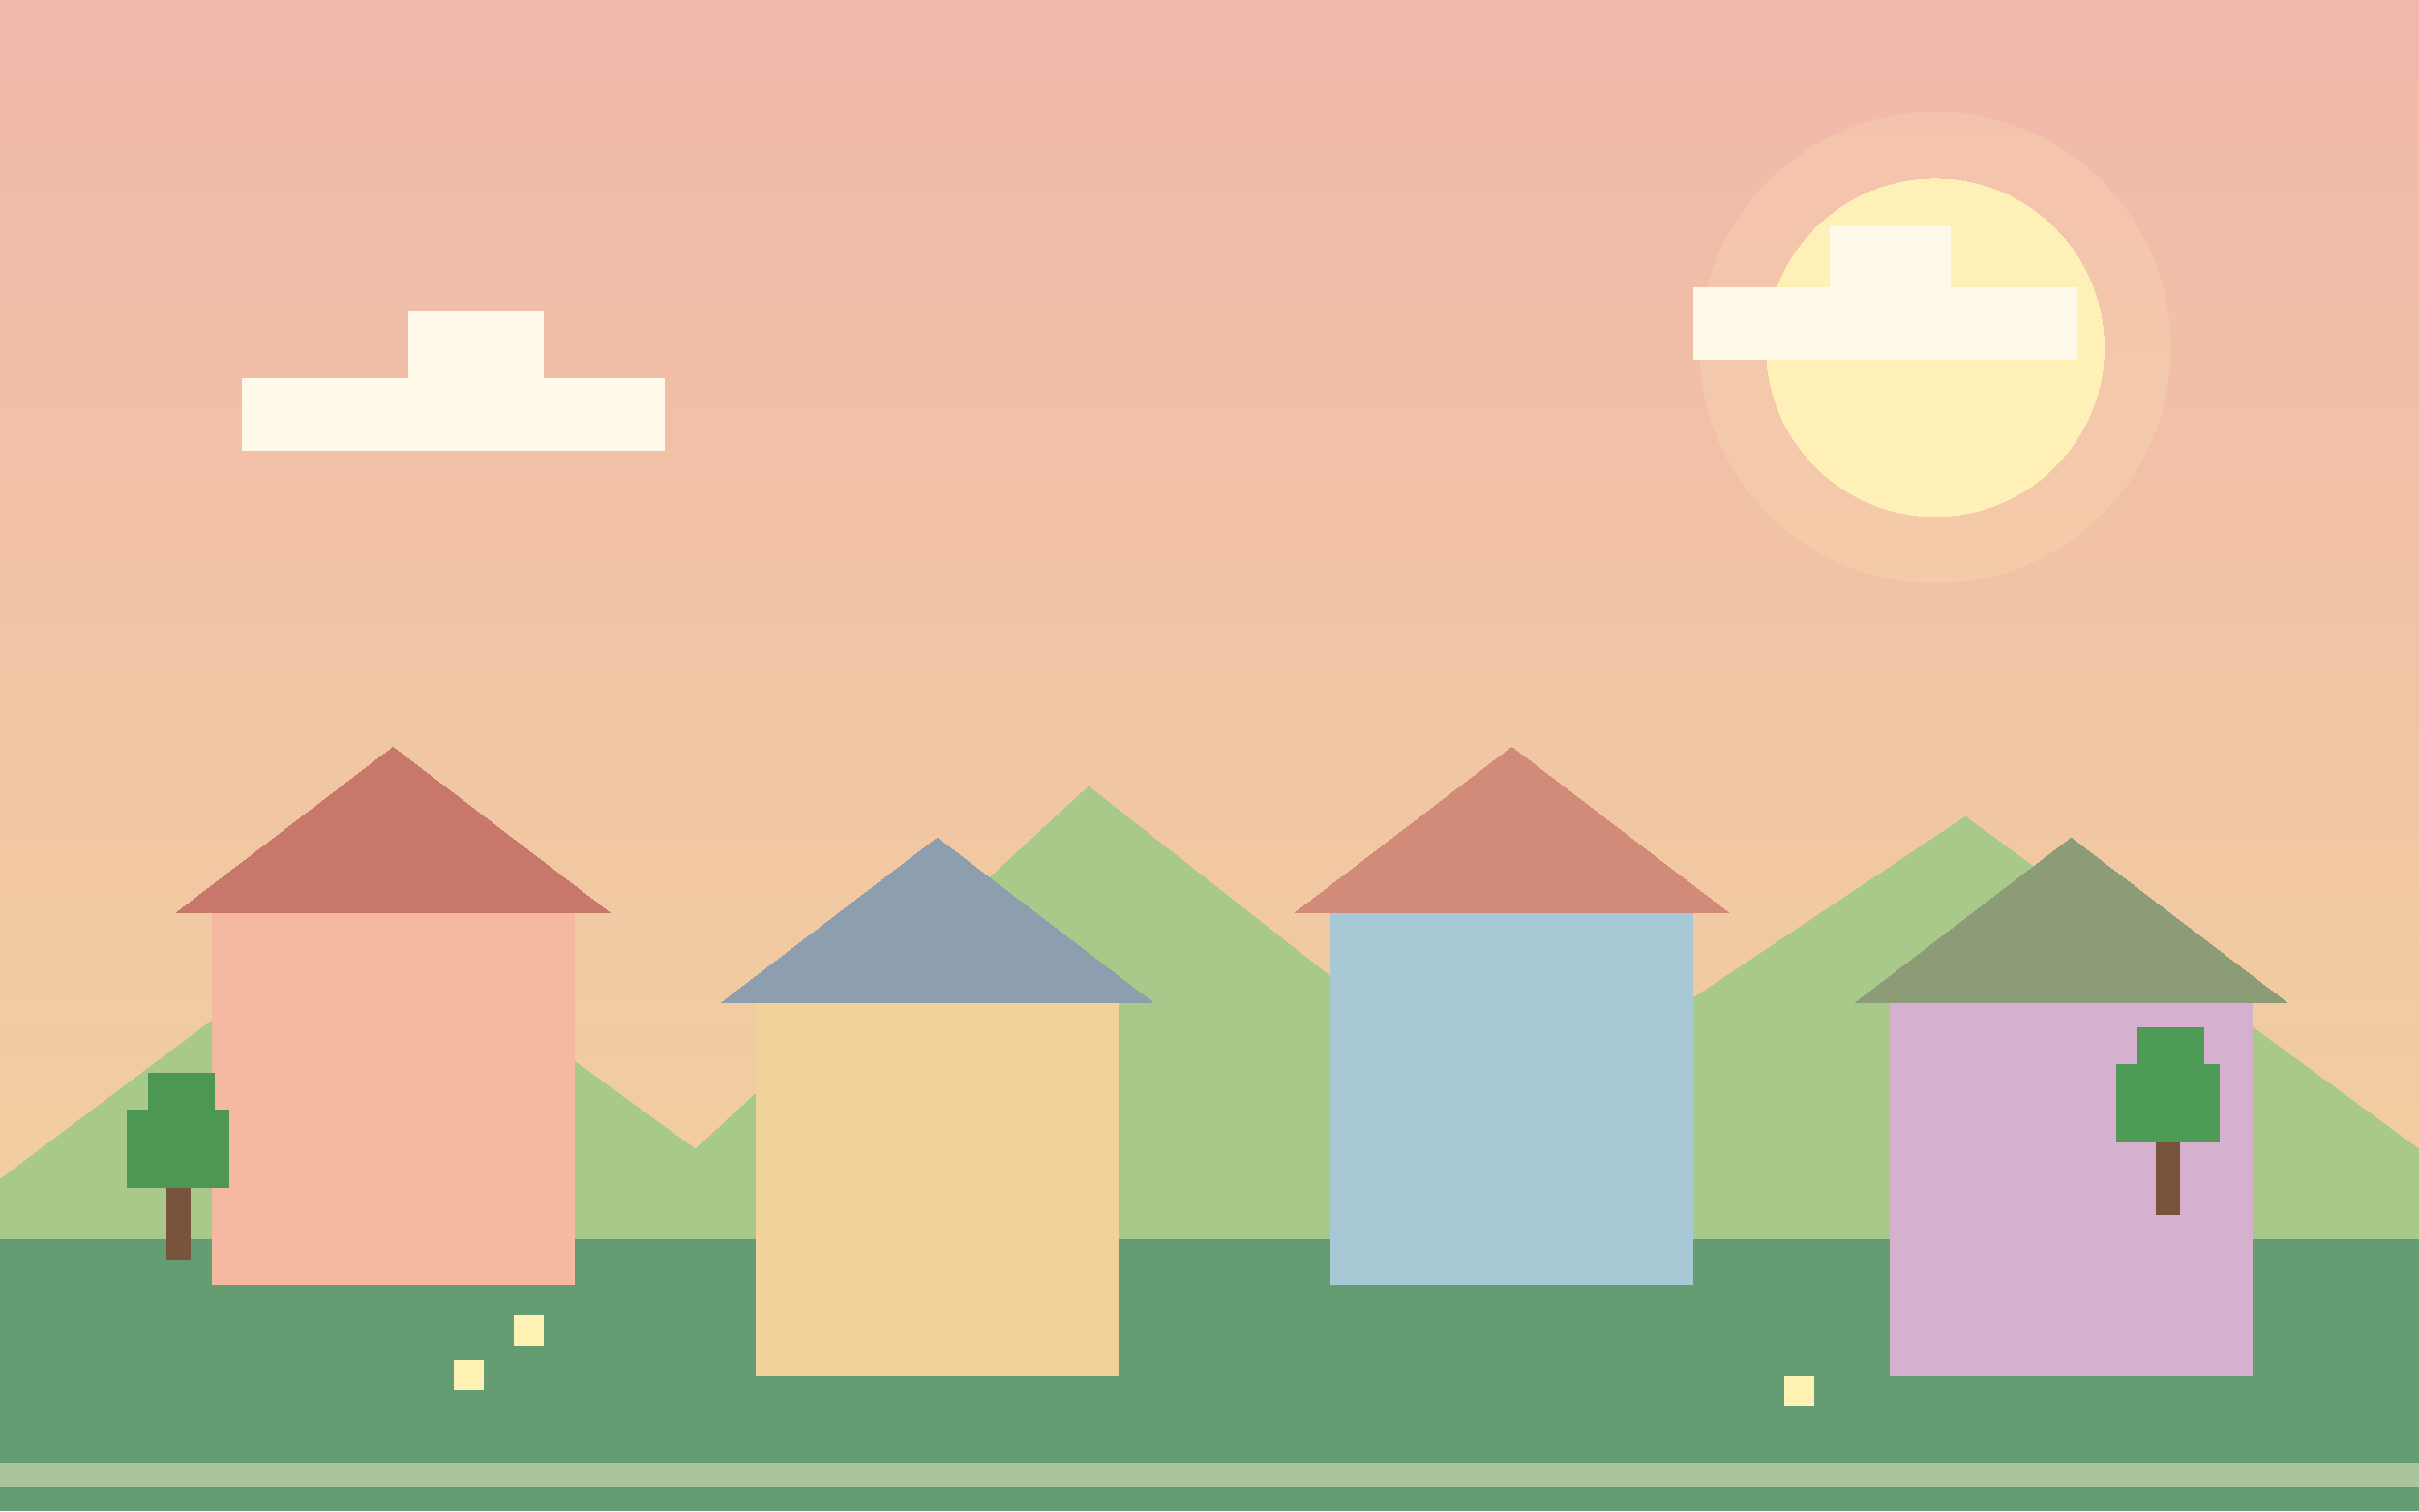
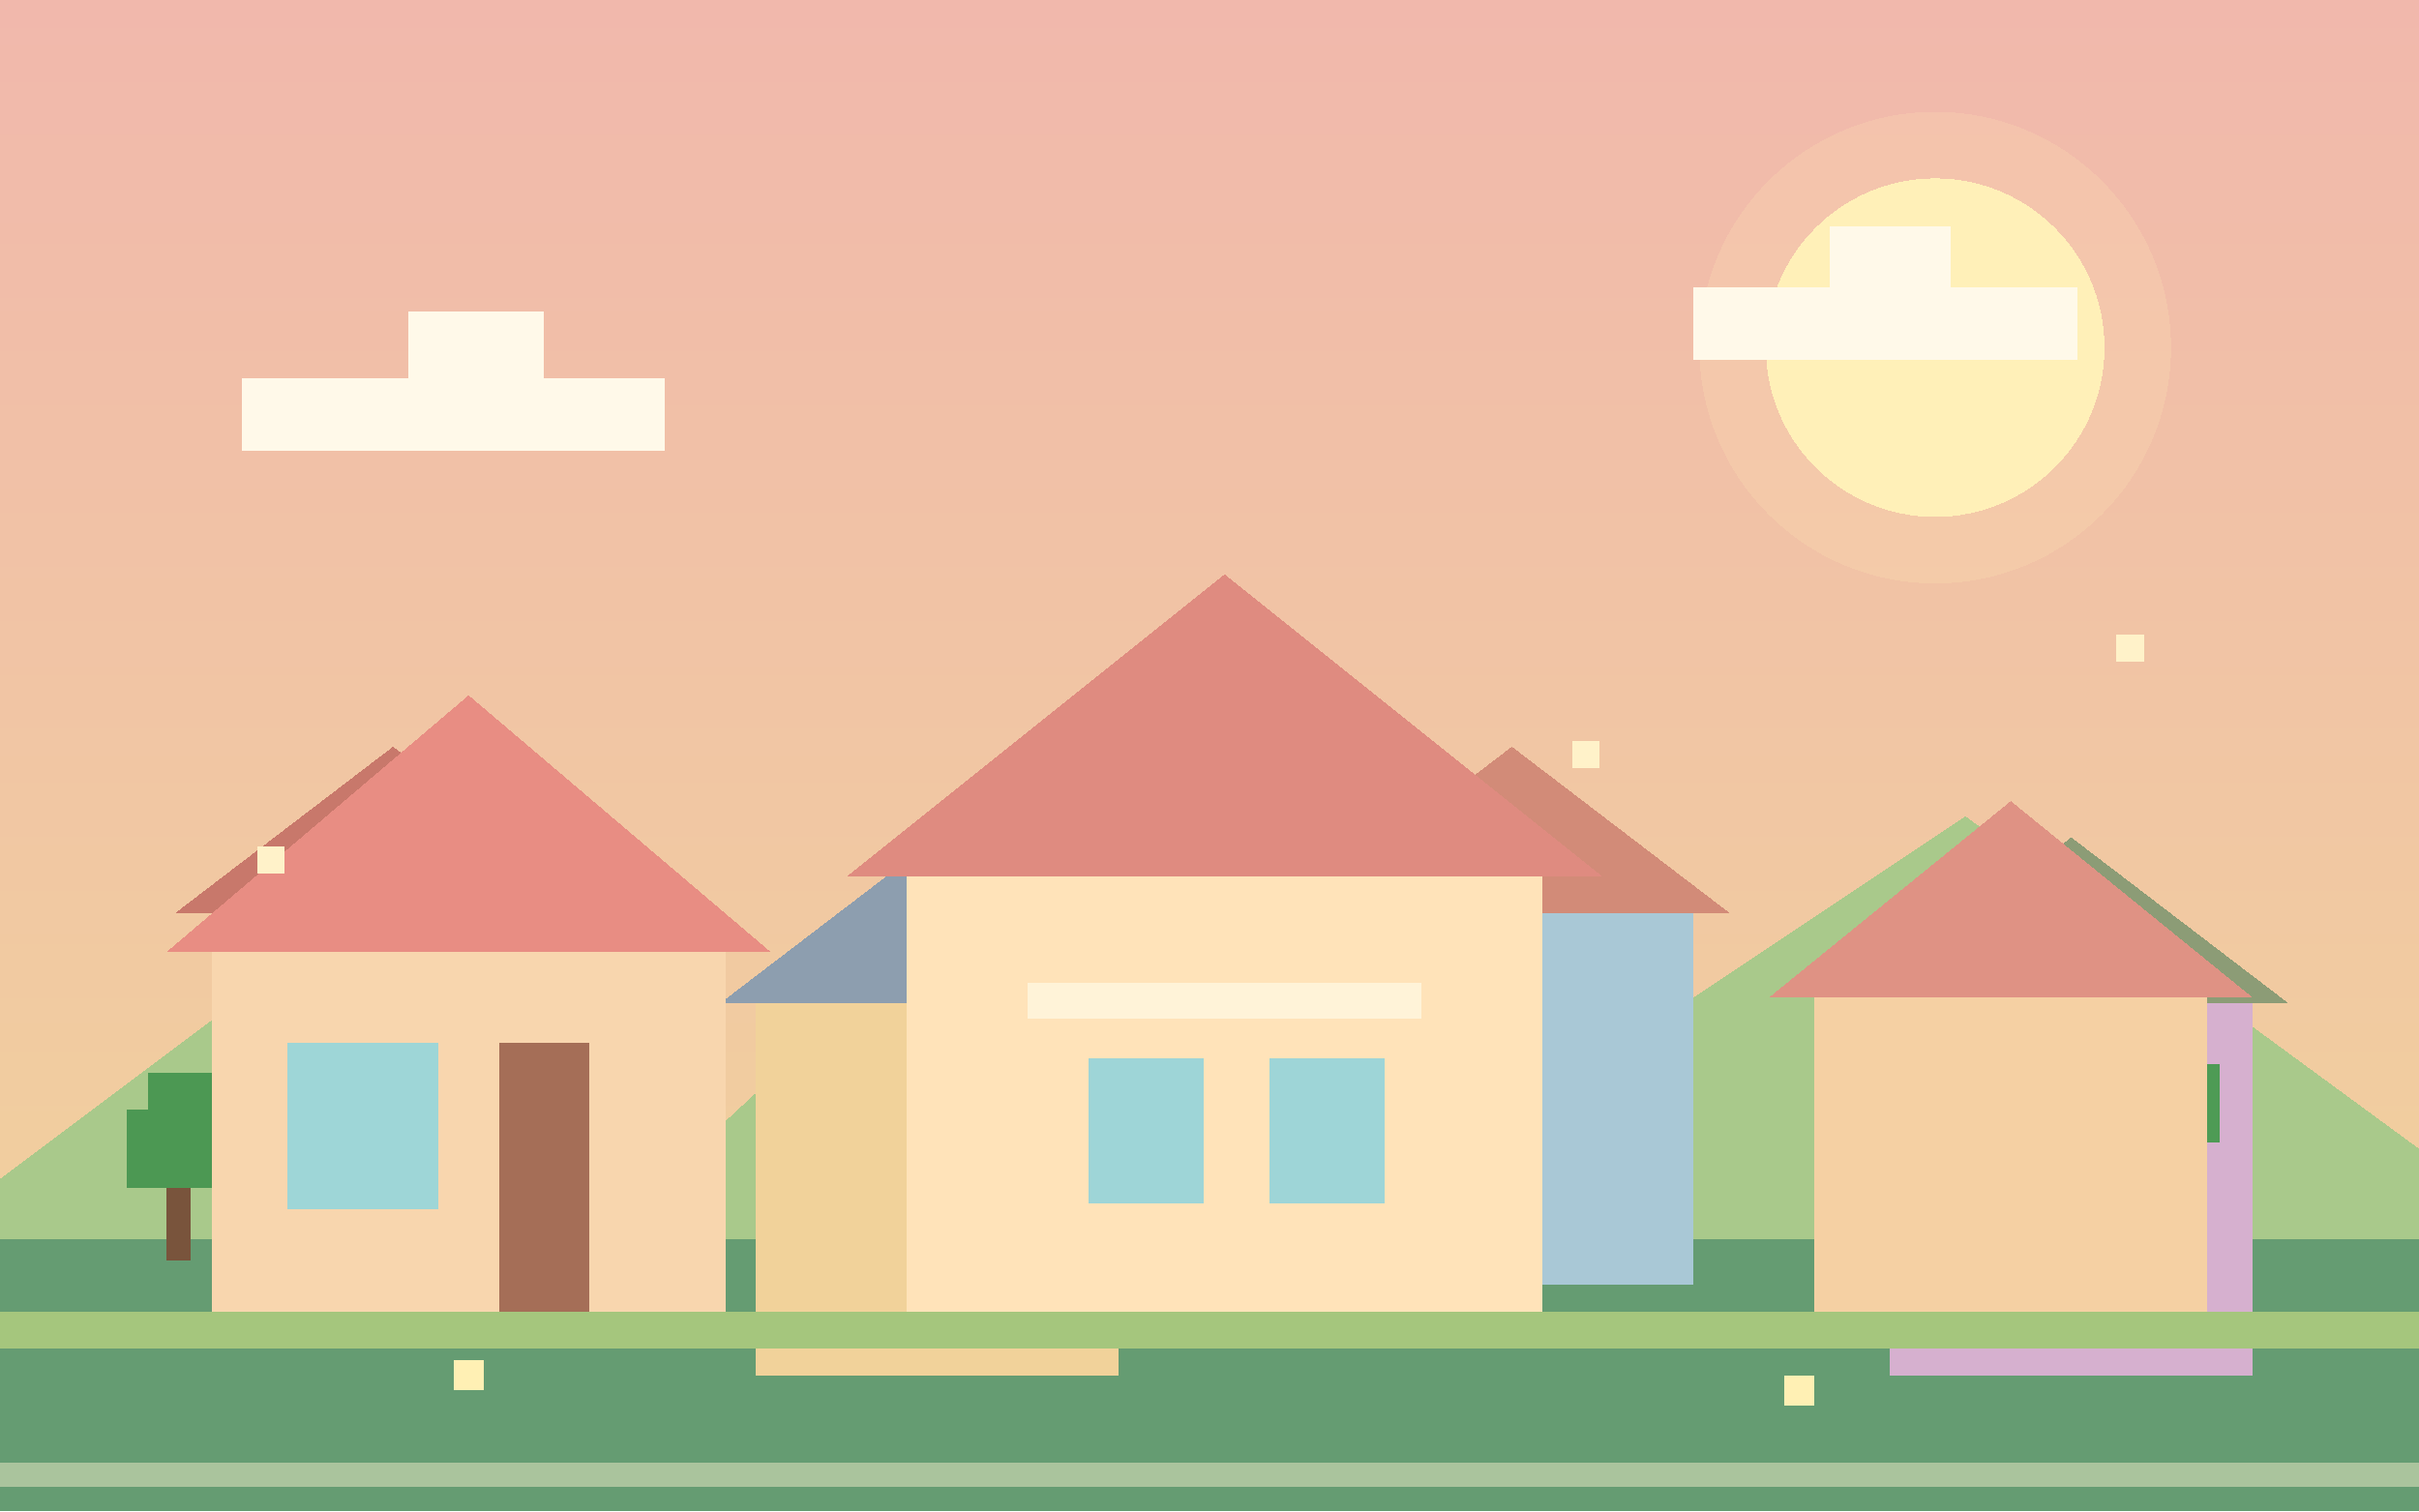
<svg xmlns="http://www.w3.org/2000/svg" viewBox="0 0 800 500" shape-rendering="crispEdges">
  <defs>
    <linearGradient id="s" x2="0" y2="1">
      <stop stop-color="#f1b8ac" />
      <stop offset="1" stop-color="#f1d49b" />
    </linearGradient>
  </defs>
  <rect width="800" height="500" fill="url(#s)" />
  <circle cx="640" cy="115" r="56" fill="#fff0b8" />
  <circle cx="640" cy="115" r="78" fill="#fff0b8" opacity=".18" />
  <g fill="#fff9e9">
    <path d="M80 125h55v-22h45v22h40v24H80z" />
    <path d="M560 95h45V75h40v20h42v24H560z" />
  </g>
  <path d="M0 390 120 300 230 380 360 260 500 370 650 270 800 380V500H0Z" fill="#a9c98b" />
  <rect x="0" y="410" width="800" height="90" fill="#659c72" />
  <g>
    <rect x="70" y="300" width="120" height="125" fill="#f5b9a2" />
    <path d="m58 302 72 -55 72 55z" fill="#c8786b" />
    <rect x="250" y="330" width="120" height="125" fill="#f1d29a" />
    <path d="m238 332 72 -55 72 55z" fill="#8d9eaf" />
    <rect x="440" y="300" width="120" height="125" fill="#a9c8d6" />
    <path d="m428 302 72 -55 72 55z" fill="#d28b78" />
    <rect x="625" y="330" width="120" height="125" fill="#d6b0cf" />
    <path d="m613 332 72 -55 72 55z" fill="#8c9c76" />
  </g>
  <g>
    <rect x="55" y="389" width="8" height="28" fill="#79543c" />
    <rect x="42" y="367" width="34" height="26" fill="#4c9853" />
    <rect x="49" y="355" width="22" height="22" fill="#4c9853" />
    <rect x="713" y="374" width="8" height="28" fill="#79543c" />
    <rect x="700" y="352" width="34" height="26" fill="#4e9b55" />
    <rect x="707" y="340" width="22" height="22" fill="#4e9b55" />
  </g>
  <g fill="#fff0b4">
    <rect x="150" y="450" width="10" height="10" />
    <rect x="170" y="435" width="10" height="10" />
    <rect x="590" y="455" width="10" height="10" />
  </g>
  <path d="M0 488H800" stroke="#fff3d0" stroke-width="8" opacity=".45" />
+   <g shape-rendering="crispEdges">
+     <path d="M70 310h170v125H70z" fill="#f8d6ae" />
+     <path d="M55 315 155 230l100 85z" fill="#e88d83" />
+     <path d="M95 345h50v55H95z" fill="#9ed6d7" />
+     <path d="M165 345h30v90h-30z" fill="#a56e57" />
+     <path d="M300 280h210v155H300z" fill="#ffe3b9" />
+     <path d="M280 290 405 190l125 100z" fill="#df8b80" />
+     <path d="M340 325h130v12H340z" fill="#fff3d8" />
+     <path d="M360 350h38v48h-38zM420 350h38v48h-38z" fill="#9ed5d7" />
+     <path d="M600 325h130v110H600z" fill="#f5d0a3" />
+     <path d="M585 330 665 265l80 65z" fill="#df9284" />
+     <g fill="#fff2c9">
+       <rect x="85" y="280" width="9" height="9" />
+       <rect x="520" y="245" width="9" height="9" />
+       <rect x="700" y="210" width="9" height="9" />
+     </g>
+     <path d="M0 440h800" stroke="#a5c67d" stroke-width="12" />
+   </g>
</svg>
